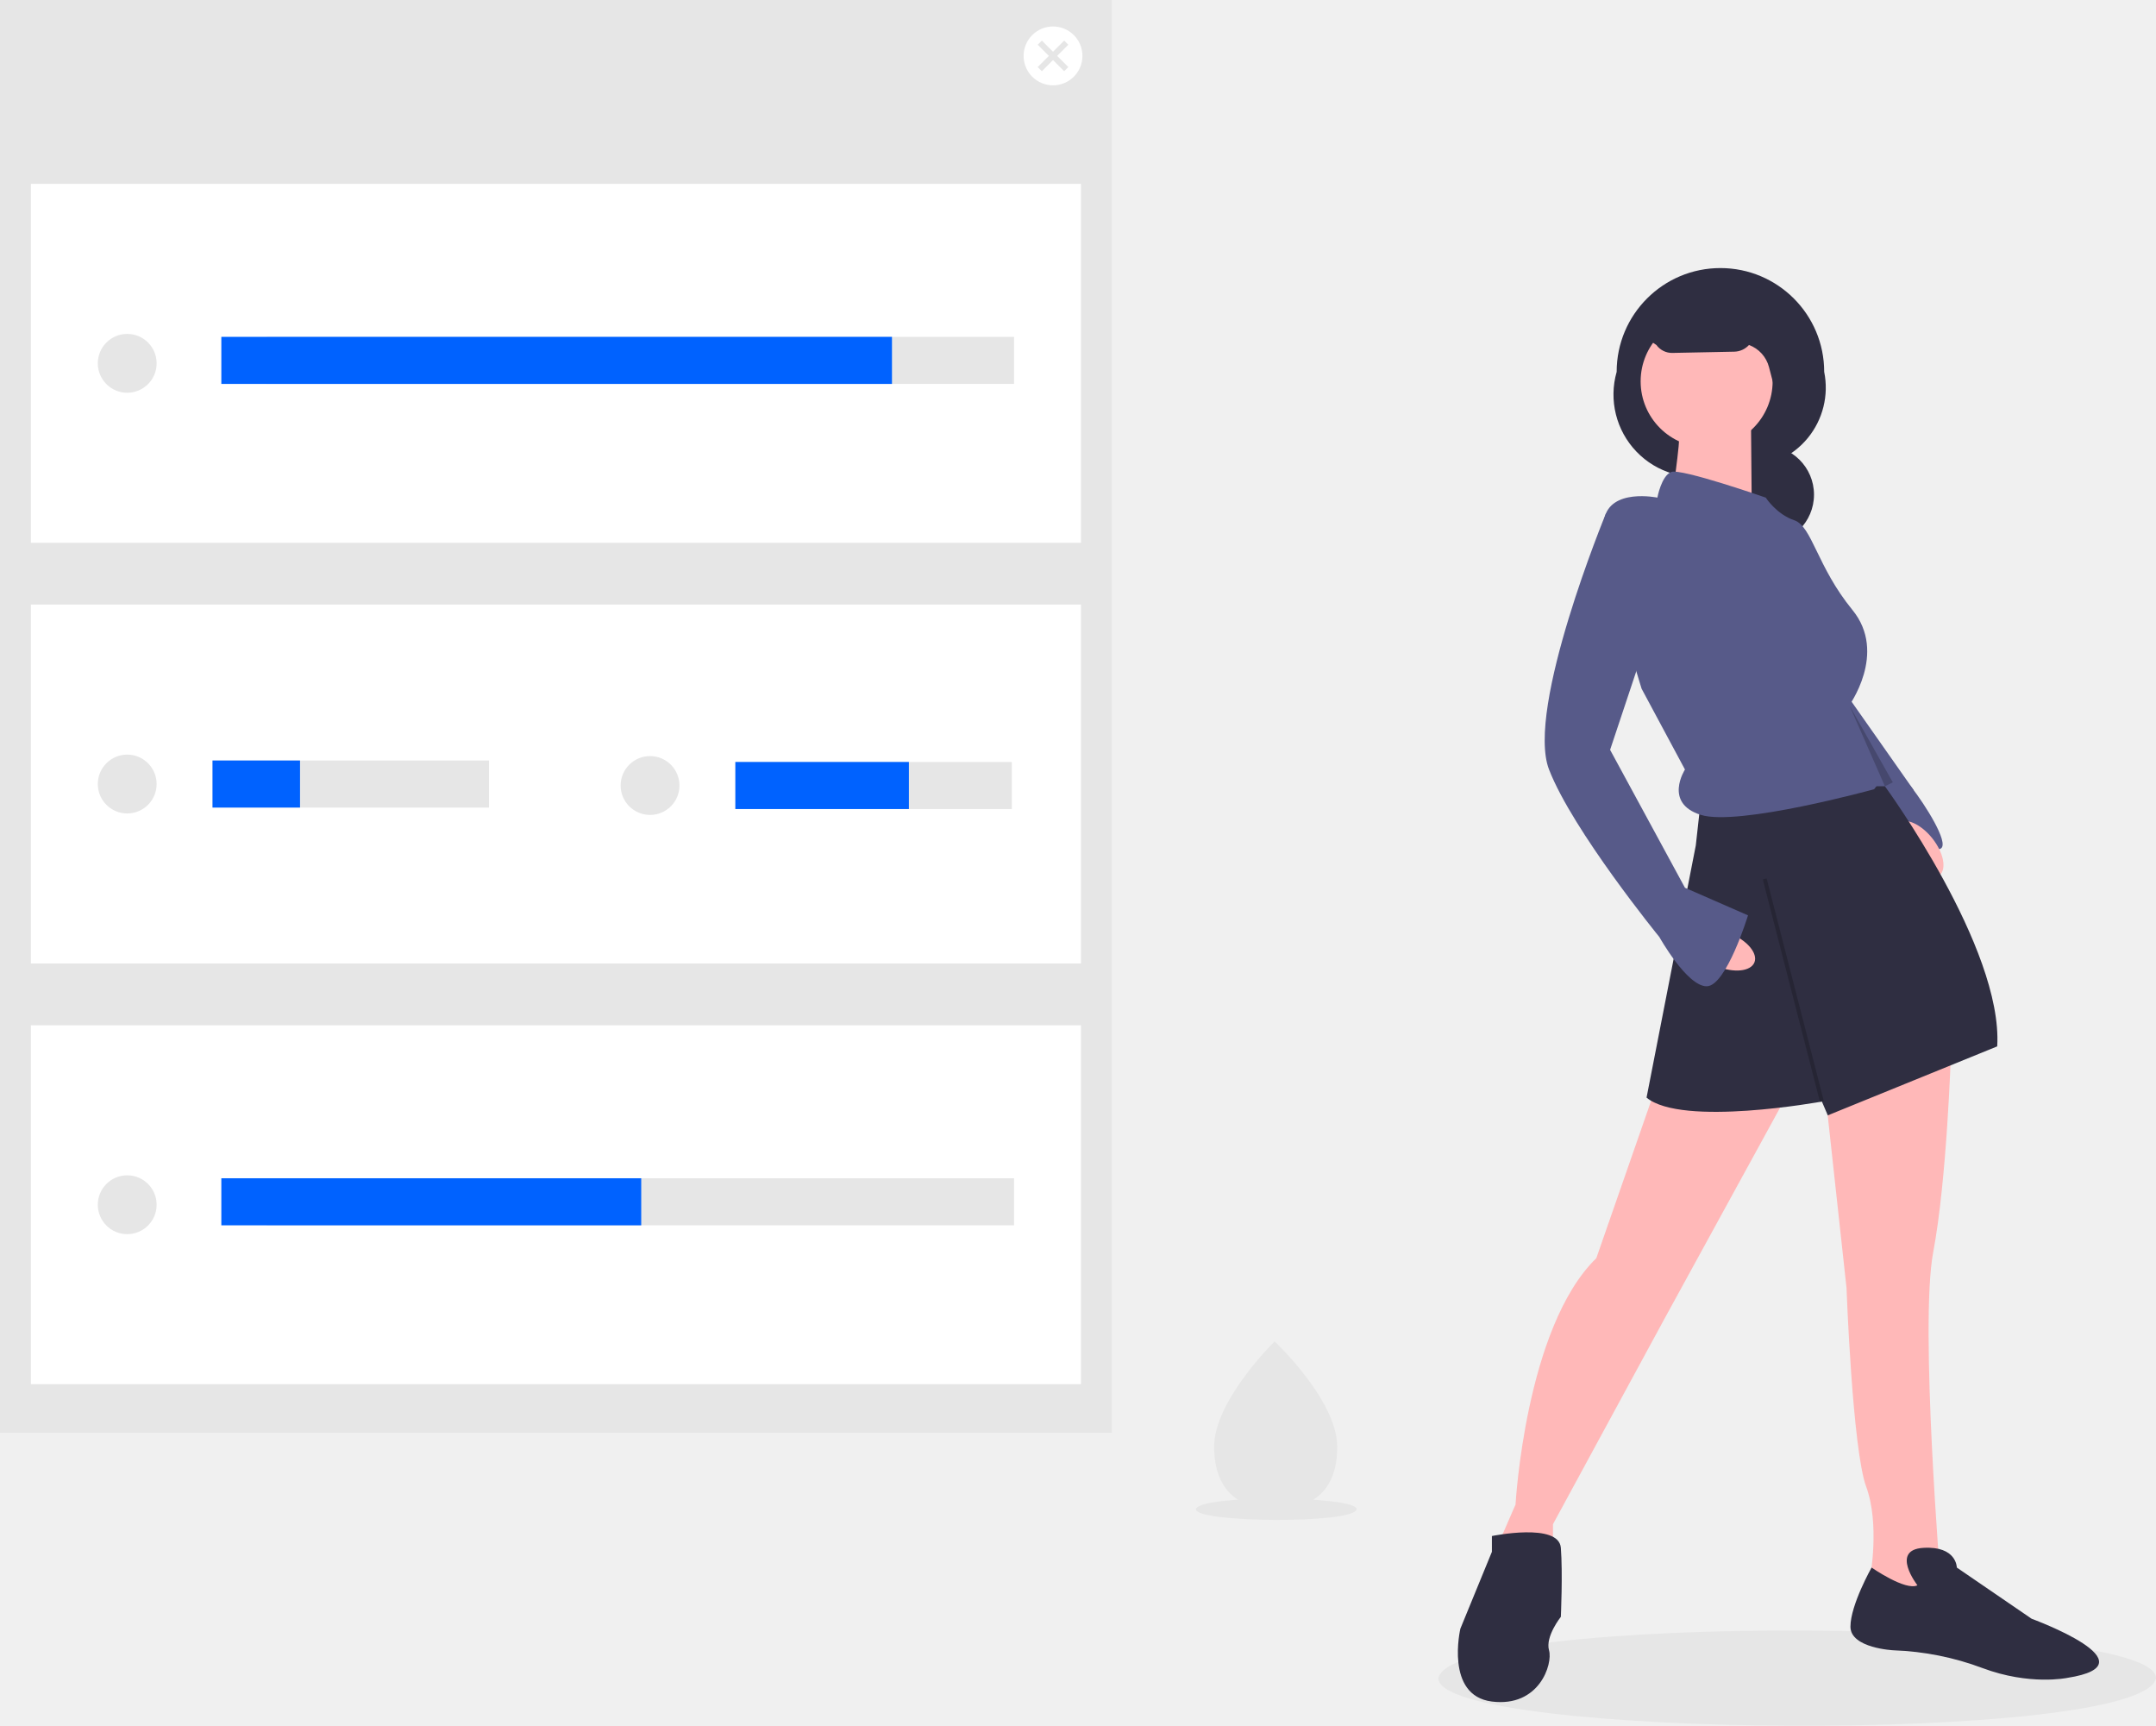
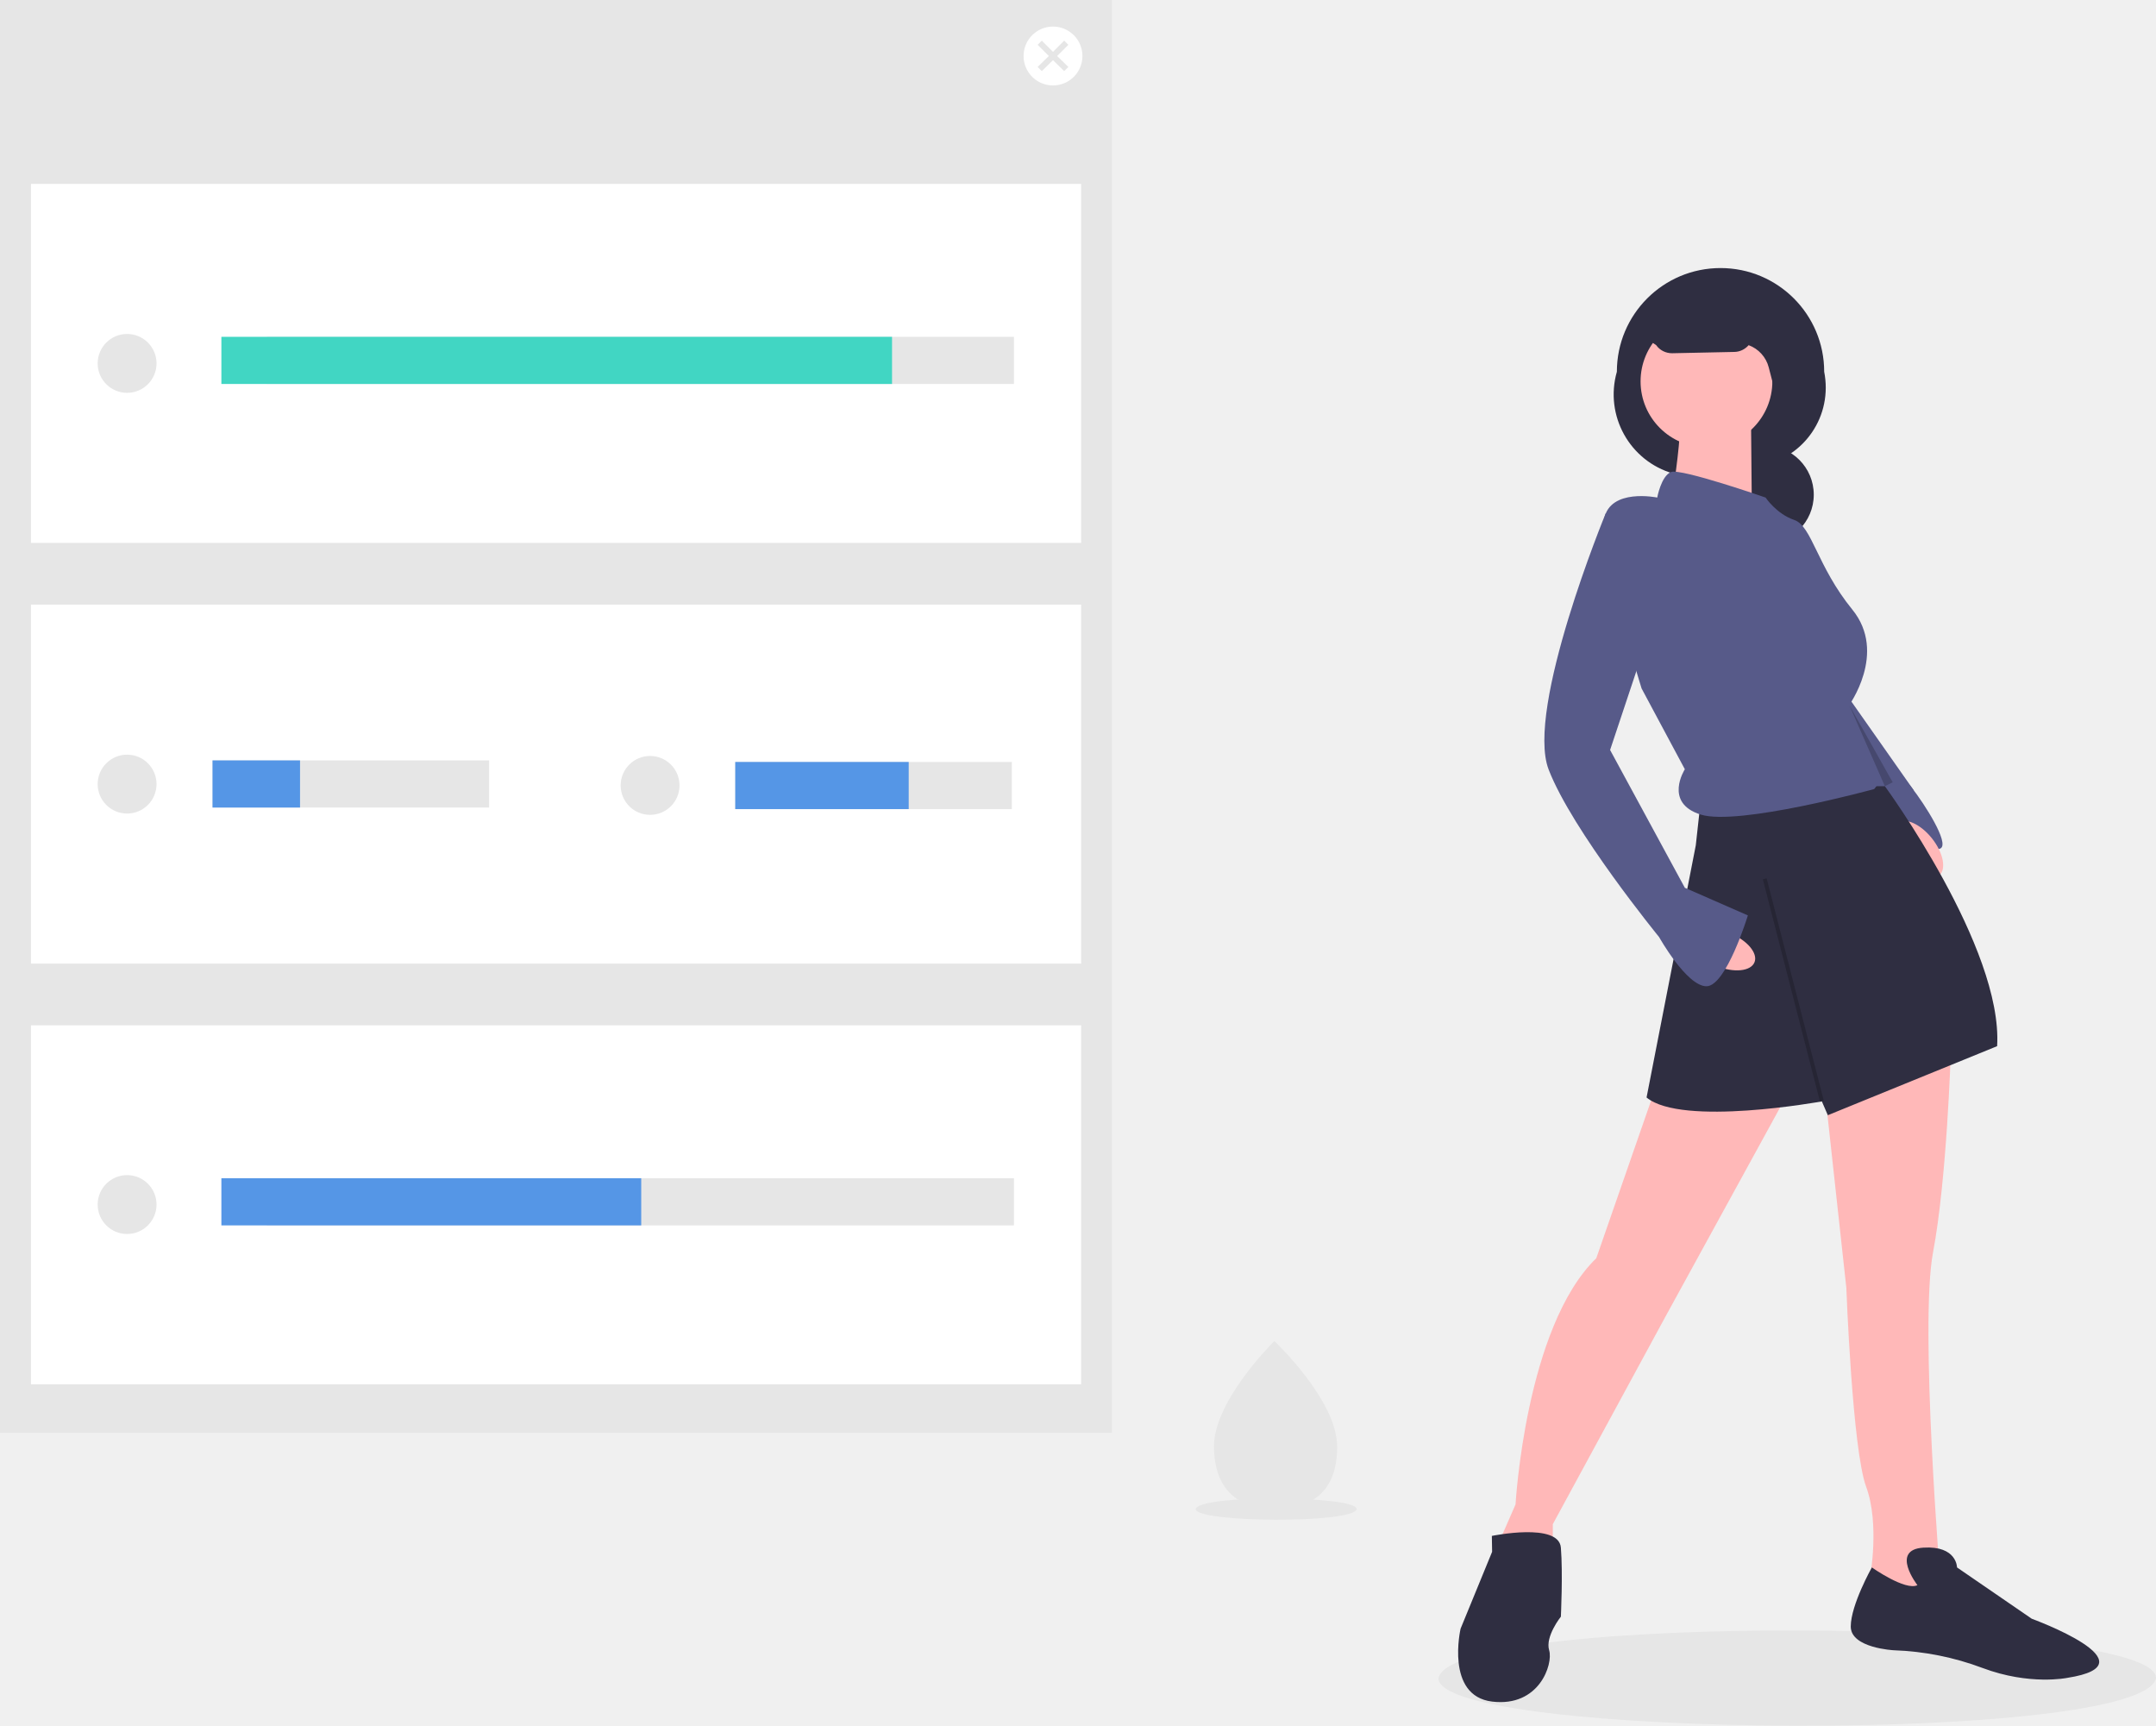
- <svg xmlns="http://www.w3.org/2000/svg" id="b092779a-c5a4-43c0-bfaf-70dac86c4f75" data-name="Layer 1" width="827.758" height="662.452" viewBox="0 0 827.758 662.452">
-   <path d="M1013.878,762.945c-5.158,25.431-275.925,23.296-275.514-.002C743.522,737.514,1014.289,739.649,1013.878,762.945Z" transform="translate(-186.1212 -118.7739)" fill="#e6e6e6" />
-   <path d="M707,698.11c-1.156,5.7-61.849,5.222-61.757-0C646.399,692.41,707.092,692.888,707,698.11Z" transform="translate(-186.1212 -118.7739)" fill="#e6e6e6" />
-   <circle cx="677.545" cy="189.879" r="18.909" fill="#2f2e41" />
-   <path d="M844.783,300.965l11.836-2.901a30.479,30.479,0,0,0,29.868-36.553v0a39.839,39.839,0,0,0-39.839-39.839h-0a39.839,39.839,0,0,0-39.839,39.839v0A31.659,31.659,0,0,0,844.783,300.965Z" transform="translate(-186.1212 -118.7739)" fill="#2f2e41" />
-   <polygon points="734.789 303.376 705.53 261.733 689.646 291.232 707.799 312.41 734.789 303.376" fill="#575a89" />
-   <path d="M905.644,417.947s9.076-3.782,14.371,3.025,14.371,21.178,11.345,23.447-12.858-6.807-12.858-6.807Z" transform="translate(-186.1212 -118.7739)" fill="#575a89" />
-   <ellipse cx="922.662" cy="444.798" rx="6.807" ry="12.858" transform="translate(-262.195 553.3505) rotate(-38.56071)" fill="#ffb8b8" />
-   <path d="M935.142,523.081s-1.513,48.407-6.807,76.392S931.36,728.055,931.36,728.055l-16.64,7.564L904.131,724.274s3.782-20.422-1.513-34.793-7.564-76.392-7.564-76.392l-9.076-83.2Z" transform="translate(-186.1212 -118.7739)" fill="#ffb8b8" />
-   <path d="M873.12,537.452l-47.651,86.982-43.113,79.418v16.64l-21.934-6.807,7.564-17.396s3.782-68.073,31.011-94.545L822.444,534.427Z" transform="translate(-186.1212 -118.7739)" fill="#ffb8b8" />
-   <path d="M901.484,420.594h8.32s45.382,62.022,43.113,99.84l-65.047,26.473-2.269-5.295s-53.702,9.833-67.316-1.513l18.909-96.814,1.513-13.614Z" transform="translate(-186.1212 -118.7739)" fill="#2f2e41" />
-   <path d="M922.284,727.299s-10.589-13.614,2.269-14.371,12.858,7.564,12.858,7.564l28.742,19.665s47.651,17.396,13.614,22.691c0,0-14.371,3.025-32.524-3.782a107.708,107.708,0,0,0-34.036-6.807s-16.64-.756-16.64-9.076S904.685,720.492,904.685,720.492,917.746,729.568,922.284,727.299Z" transform="translate(-186.1212 -118.7739)" fill="#2f2e41" />
-   <path d="M758.91,708.39s25.716-5.295,26.473,4.538,0,26.473,0,26.473-6.051,7.564-4.538,12.858-3.782,21.934-21.934,19.665-12.102-27.985-12.102-27.985l12.102-29.498Z" transform="translate(-186.1212 -118.7739)" fill="#2f2e41" />
-   <circle cx="655.232" cy="146.388" r="25.338" fill="#ffb8b8" />
-   <path d="M858.371,279.155l.378,43.491-31.011-10.589s3.782-24.96,3.025-27.229Z" transform="translate(-186.1212 -118.7739)" fill="#ffb8b8" />
-   <path d="M864.044,309.788s-32.524-11.345-36.305-9.833-5.295,9.833-5.295,9.833-18.153-3.782-20.422,8.32,14.371,65.047,14.371,65.047l16.64,31.011s-8.32,12.858,6.051,17.396,66.56-9.833,66.56-9.833,9.076-10.589,0-10.589c0,0-3.025-9.833-6.051-12.102s2.269-6.051-.756-6.807-3.025-2.269-3.025-2.269,15.127-20.422,1.513-37.062-15.505-32.145-22.313-34.414S864.044,309.788,864.044,309.788Z" transform="translate(-186.1212 -118.7739)" fill="#575a89" />
-   <ellipse cx="847.782" cy="483.372" rx="6.807" ry="12.858" transform="translate(-105.0728 968.3393) rotate(-67.90768)" fill="#ffb8b8" />
-   <path d="M813.368,315.838H802.704s-30.937,74.88-21.86,98.327,42.356,64.291,42.356,64.291,10.589,18.909,18.153,18.909,15.884-27.229,15.884-27.229L833.033,459.547l-28.742-52.945,13.614-40.843Z" transform="translate(-186.1212 -118.7739)" fill="#575a89" />
-   <polygon points="710.068 270.81 726.708 300.308 723.683 301.821 710.068 270.81" opacity="0.2" />
-   <rect x="873.876" y="454.759" width="1.513" height="88.239" transform="translate(-282.7836 114.6851) rotate(-14.41613)" opacity="0.2" />
-   <path d="M810.72,254.951l4.538-8.32,6.807,4.564h0A7.392,7.392,0,0,0,828.2,254.247l23.767-.48a7.835,7.835,0,0,0,5.647-2.572h0a12.386,12.386,0,0,1,7.68,8.487l2.909,11.152V233.017H822.822Z" transform="translate(-186.1212 -118.7739)" fill="#2f2e41" />
-   <rect width="426.874" height="549.967" fill="#e6e6e6" />
-   <rect x="11.858" y="70.581" width="403.158" height="137.774" fill="#fff" />
-   <rect x="11.858" y="232.07" width="403.158" height="137.774" fill="#fff" />
-   <rect x="11.858" y="393.559" width="403.158" height="137.774" fill="#fff" />
-   <circle cx="404.288" cy="21.457" r="11.293" fill="#fff" />
-   <circle cx="48.842" cy="300.957" r="11.293" fill="#e6e6e6" />
-   <rect x="81.592" y="291.923" width="106.154" height="18.069" fill="#e6e6e6" />
-   <circle cx="249.574" cy="301.522" r="11.293" fill="#e6e6e6" />
-   <rect x="282.324" y="292.487" width="106.154" height="18.069" fill="#e6e6e6" />
-   <polygon points="410.168 17.173 408.571 15.576 404.288 19.86 400.004 15.576 398.407 17.173 402.691 21.457 398.407 25.74 400.004 27.337 404.288 23.053 408.571 27.337 410.168 25.74 405.885 21.457 410.168 17.173" fill="#e6e6e6" />
-   <circle cx="48.842" cy="139.468" r="11.293" fill="#e6e6e6" />
-   <rect x="102.484" y="129.304" width="286.841" height="18.069" fill="#e6e6e6" />
-   <rect x="84.979" y="129.304" width="257.479" height="18.069" fill="#0062ff" />
-   <circle cx="48.842" cy="462.446" r="11.293" fill="#e6e6e6" />
-   <rect x="102.484" y="452.283" width="286.841" height="18.069" fill="#e6e6e6" />
-   <rect x="84.979" y="452.283" width="161.207" height="18.069" fill="#0062ff" />
-   <rect x="81.592" y="291.923" width="33.597" height="18.069" fill="#0062ff" />
-   <rect x="282.324" y="292.487" width="66.628" height="18.069" fill="#0062ff" />
-   <path d="M699.513,673.873c.174,17.794-10.344,24.11-23.392,24.237q-.455.004-.905-.001-.907-.011-1.796-.065c-11.784-.719-20.998-7.161-21.16-23.709-.167-17.126,21.51-38.951,23.136-40.565l.003-.001c.062-.062.093-.092.093-.092S699.34,656.08,699.513,673.873Z" transform="translate(-186.1212 -118.7739)" fill="#e6e6e6" />
+ <svg xmlns="http://www.w3.org/2000/svg" version="1.1" id="b092779a-c5a4-43c0-bfaf-70dac86c4f75" x="0px" y="0px" viewBox="0 0 827.8 662.5" style="enable-background:new 0 0 827.8 662.5;" xml:space="preserve">
+   <style type="text/css">
+ 	.st0{fill:#E6E6E6;}
+ 	.st1{fill:#2F2E41;}
+ 	.st2{fill:#575A89;}
+ 	.st3{fill:#FFB8B8;}
+ 	.st4{opacity:0.2;enable-background:new    ;}
+ 	.st5{fill:#FFFFFF;}
+ 	.st6{fill:#41D6C3;}
+ 	.st7{fill:#5596E6;}
+ </style>
+   <path class="st0" d="M827.8,644.2c-5.2,25.4-275.9,23.3-275.5,0C557.4,618.7,828.2,620.9,827.8,644.2z" />
+   <path class="st0" d="M520.9,579.3c-1.2,5.7-61.8,5.2-61.8,0C460.3,573.6,521,574.1,520.9,579.3z" />
+   <circle class="st1" cx="677.5" cy="189.9" r="18.9" />
+   <path class="st1" d="M658.7,182.2l11.8-2.9c16.8,0,30.5-13.6,30.5-30.5c0-2-0.2-4.1-0.6-6.1l0,0c0-22-17.8-39.8-39.8-39.8h0  c-22,0-39.8,17.8-39.8,39.8c0,0,0,0,0,0v0c-4.8,16.8,4.9,34.3,21.7,39.1C647.7,183.4,653.3,183.5,658.7,182.2z" />
+   <polygon class="st2" points="734.8,303.4 705.5,261.7 689.6,291.2 707.8,312.4 " />
+   <path class="st2" d="M719.5,299.2c0,0,9.1-3.8,14.4,3s14.4,21.2,11.3,23.4s-12.9-6.8-12.9-6.8L719.5,299.2z" />
+   <ellipse transform="matrix(0.7819 -0.6233 0.6233 0.7819 -42.621 530.2081)" class="st3" cx="736.5" cy="326" rx="6.8" ry="12.9" />
+   <path class="st3" d="M749,404.3c0,0-1.5,48.4-6.8,76.4s3,128.6,3,128.6l-16.6,7.6L718,605.5c0,0,3.8-20.4-1.5-34.8  s-7.6-76.4-7.6-76.4l-9.1-83.2L749,404.3z" />
+   <path class="st3" d="M687,418.7l-47.7,87l-43.1,79.4v16.6l-21.9-6.8l7.6-17.4c0,0,3.8-68.1,31-94.5l23.4-67.3L687,418.7z" />
+   <path class="st1" d="M715.4,301.8h8.3c0,0,45.4,62,43.1,99.8l-65,26.5l-2.3-5.3c0,0-53.7,9.8-67.3-1.5l18.9-96.8l1.5-13.6  L715.4,301.8z" />
+   <path class="st1" d="M736.2,608.5c0,0-10.6-13.6,2.3-14.4s12.9,7.6,12.9,7.6l28.7,19.7c0,0,47.7,17.4,13.6,22.7c0,0-14.4,3-32.5-3.8  c-10.9-4.1-22.4-6.4-34-6.8c0,0-16.6-0.8-16.6-9.1s8.1-22.7,8.1-22.7S731.6,610.8,736.2,608.5z" />
+   <path class="st1" d="M572.8,589.6c0,0,25.7-5.3,26.5,4.5s0,26.5,0,26.5s-6.1,7.6-4.5,12.9s-3.8,21.9-21.9,19.7s-12.1-28-12.1-28  l12.1-29.5L572.8,589.6z" />
+   <circle class="st3" cx="655.2" cy="146.4" r="25.3" />
+   <path class="st3" d="M672.3,160.4l0.4,43.5l-31-10.6c0,0,3.8-25,3-27.2L672.3,160.4z" />
+   <path class="st2" d="M677.9,191c0,0-32.5-11.3-36.3-9.8s-5.3,9.8-5.3,9.8s-18.2-3.8-20.4,8.3s14.4,65,14.4,65l16.6,31  c0,0-8.3,12.9,6.1,17.4s66.6-9.8,66.6-9.8s9.1-10.6,0-10.6c0,0-3-9.8-6.1-12.1s2.3-6.1-0.8-6.8s-3-2.3-3-2.3s15.1-20.4,1.5-37.1  s-15.5-32.1-22.3-34.4S677.9,191,677.9,191z" />
+   <ellipse transform="matrix(0.3761 -0.9266 0.9266 0.3761 74.9807 840.5543)" class="st3" cx="661.7" cy="364.6" rx="6.8" ry="12.9" />
+   <path class="st2" d="M627.2,197.1h-10.7c0,0-30.9,74.9-21.9,98.3s42.4,64.3,42.4,64.3s10.6,18.9,18.2,18.9s15.9-27.2,15.9-27.2  l-24.2-10.6l-28.7-52.9l13.6-40.8L627.2,197.1z" />
+   <polygon class="st4" points="710.1,270.8 726.7,300.3 723.7,301.8 " />
+   <rect x="687.8" y="336" transform="matrix(0.9685 -0.249 0.249 0.9685 -72.9526 183.3819)" class="st4" width="1.5" height="88.2" />
+   <path class="st1" d="M624.6,136.2l4.5-8.3l6.8,4.6l0,0c1.4,2,3.7,3.1,6.1,3.1l23.8-0.5c2.2,0,4.2-1,5.6-2.6l0,0  c3.8,1.4,6.7,4.6,7.7,8.5l2.9,11.2v-37.8h-45.4L624.6,136.2z" />
+   <rect class="st0" width="426.9" height="550" />
+   <rect x="11.9" y="70.6" class="st5" width="403.2" height="137.8" />
+   <rect x="11.9" y="232.1" class="st5" width="403.2" height="137.8" />
+   <rect x="11.9" y="393.6" class="st5" width="403.2" height="137.8" />
+   <circle class="st5" cx="404.3" cy="21.5" r="11.3" />
+   <circle class="st0" cx="48.8" cy="301" r="11.3" />
+   <rect x="81.6" y="291.9" class="st0" width="106.2" height="18.1" />
+   <circle class="st0" cx="249.6" cy="301.5" r="11.3" />
+   <rect x="282.3" y="292.5" class="st0" width="106.2" height="18.1" />
+   <polygon class="st0" points="410.2,17.2 408.6,15.6 404.3,19.9 400,15.6 398.4,17.2 402.7,21.5 398.4,25.7 400,27.3 404.3,23.1   408.6,27.3 410.2,25.7 405.9,21.5 " />
+   <circle class="st0" cx="48.8" cy="139.5" r="11.3" />
+   <rect x="102.5" y="129.3" class="st0" width="286.8" height="18.1" />
+   <rect x="85" y="129.3" class="st6" width="257.5" height="18.1" />
+   <circle class="st0" cx="48.8" cy="462.4" r="11.3" />
+   <rect x="102.5" y="452.3" class="st0" width="286.8" height="18.1" />
+   <rect x="85" y="452.3" class="st7" width="161.2" height="18.1" />
+   <rect x="81.6" y="291.9" class="st7" width="33.6" height="18.1" />
+   <rect x="282.3" y="292.5" class="st7" width="66.6" height="18.1" />
+   <path class="st0" d="M513.4,555.1c0.2,17.8-10.3,24.1-23.4,24.2c-0.3,0-0.6,0-0.9,0c-0.6,0-1.2,0-1.8-0.1  c-11.8-0.7-21-7.2-21.2-23.7c-0.2-17.1,21.5-39,23.1-40.6l0,0c0.1-0.1,0.1-0.1,0.1-0.1S513.2,537.3,513.4,555.1z" />
</svg>
